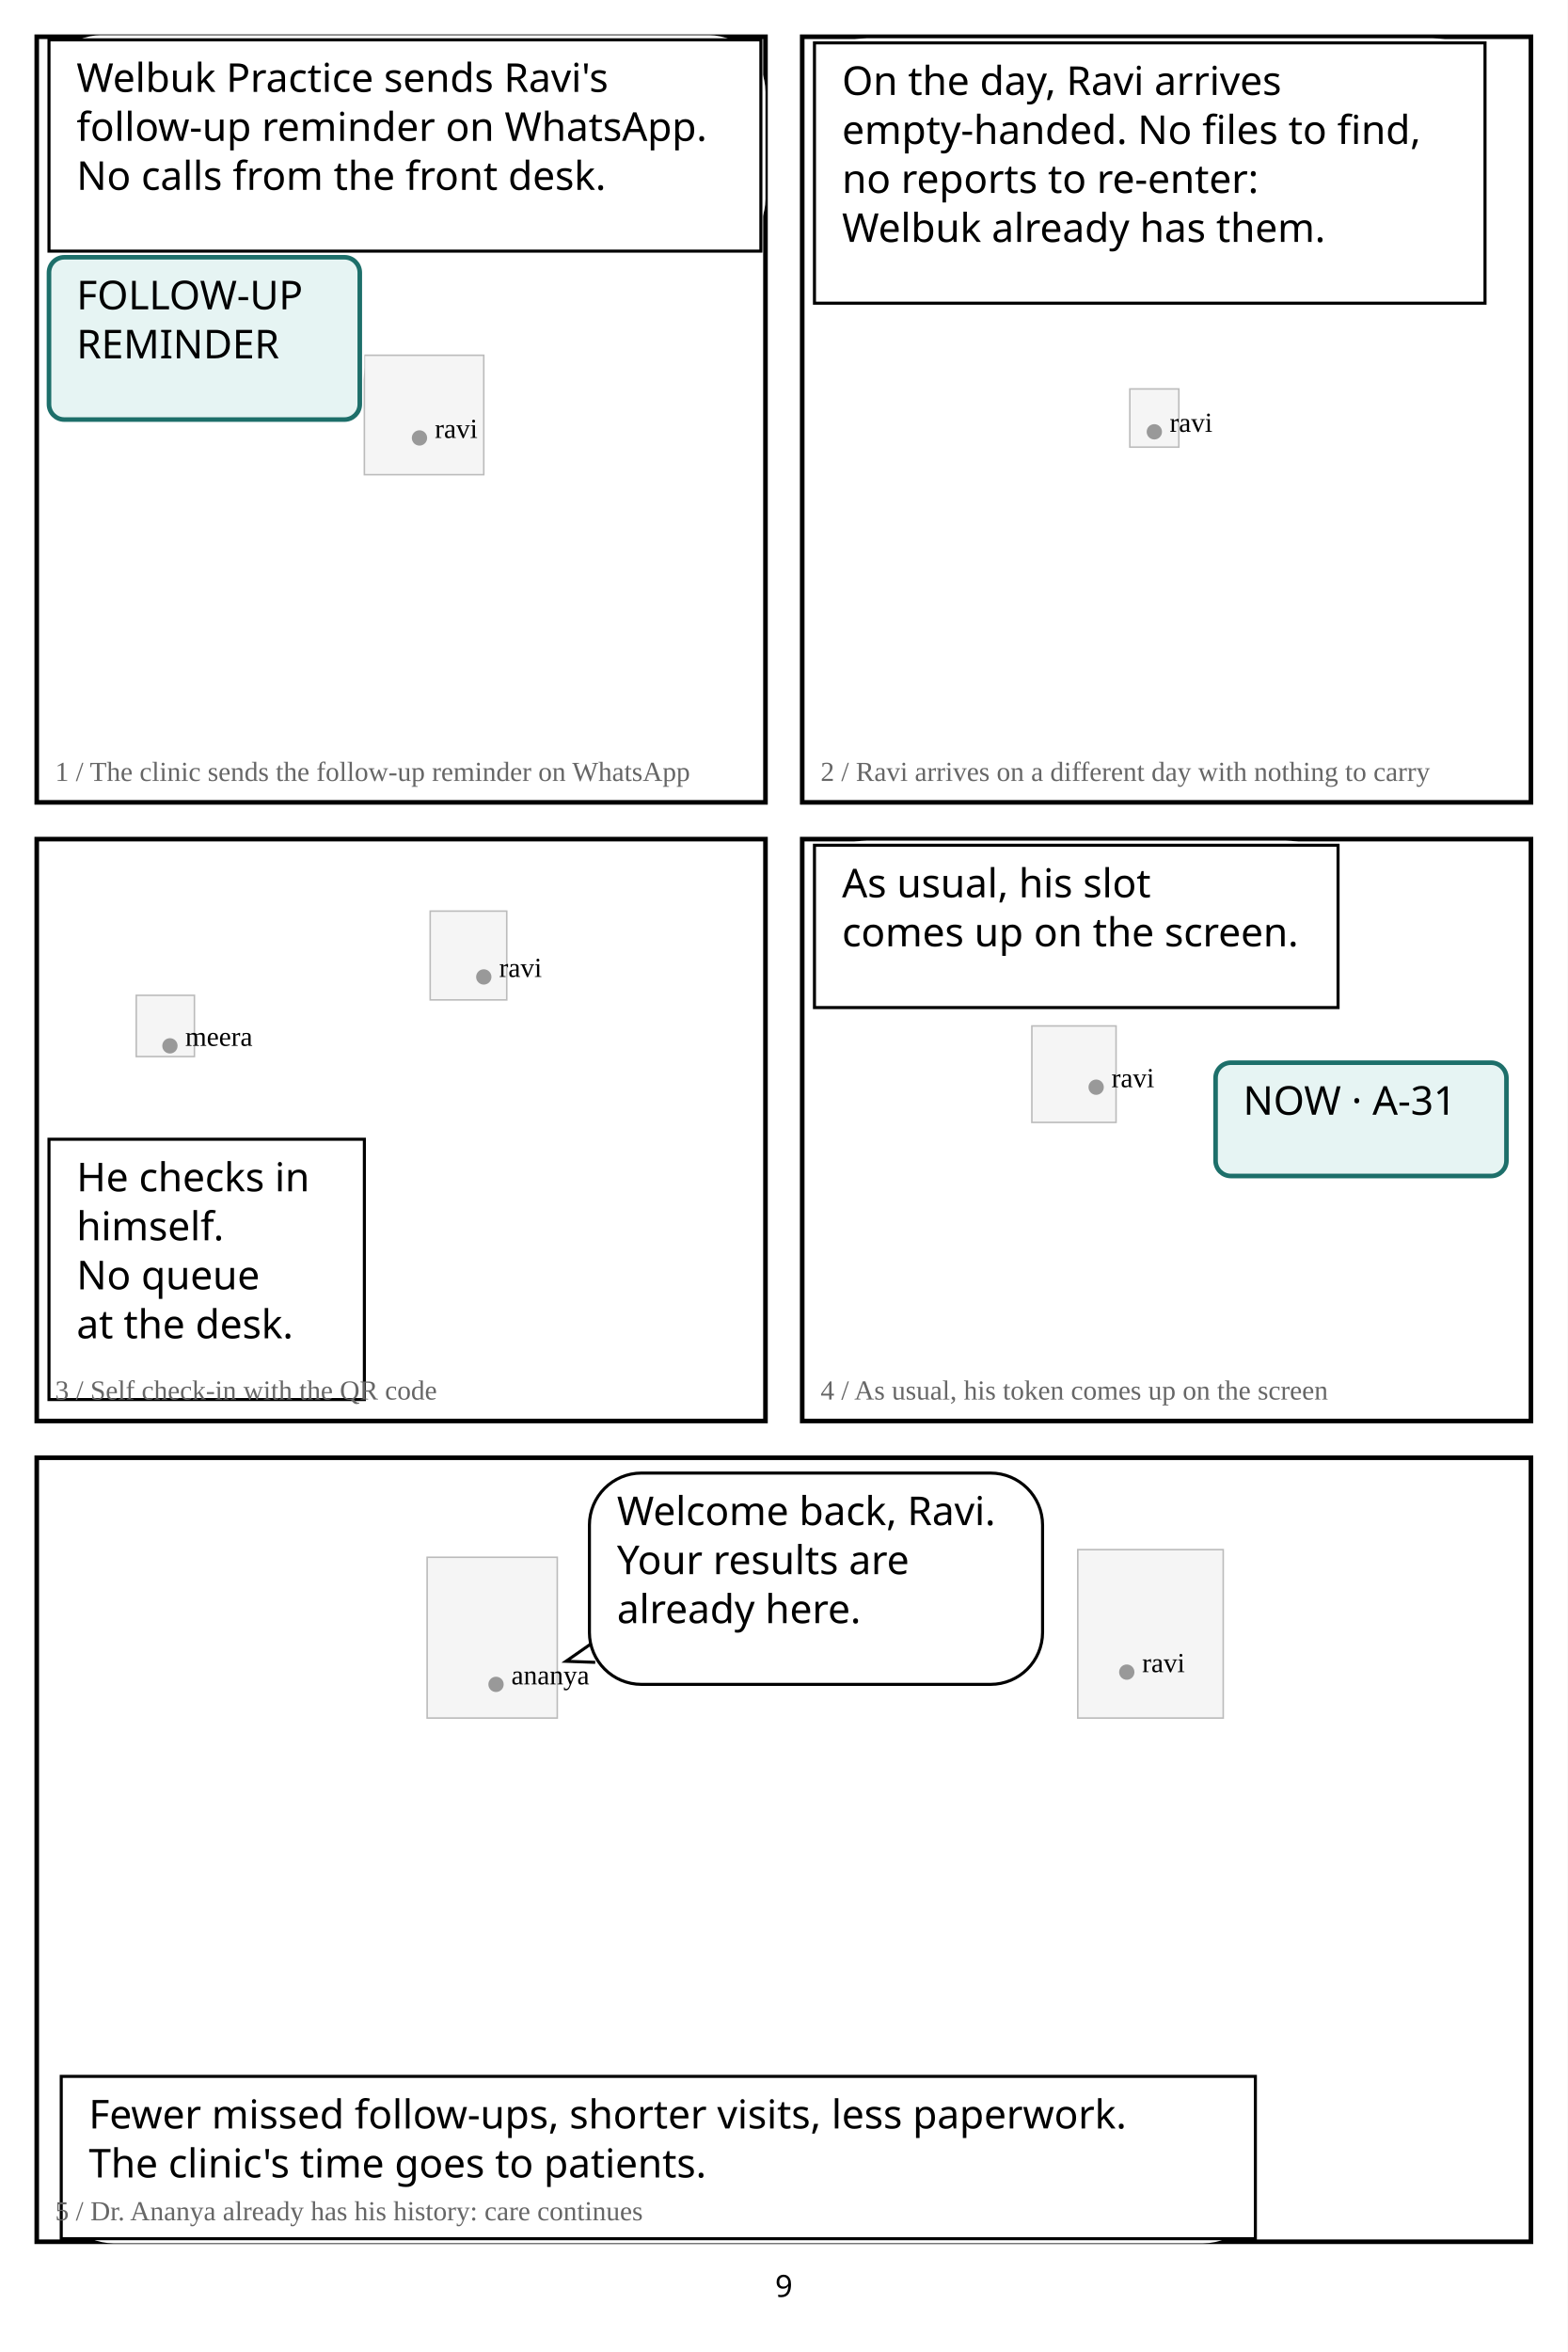
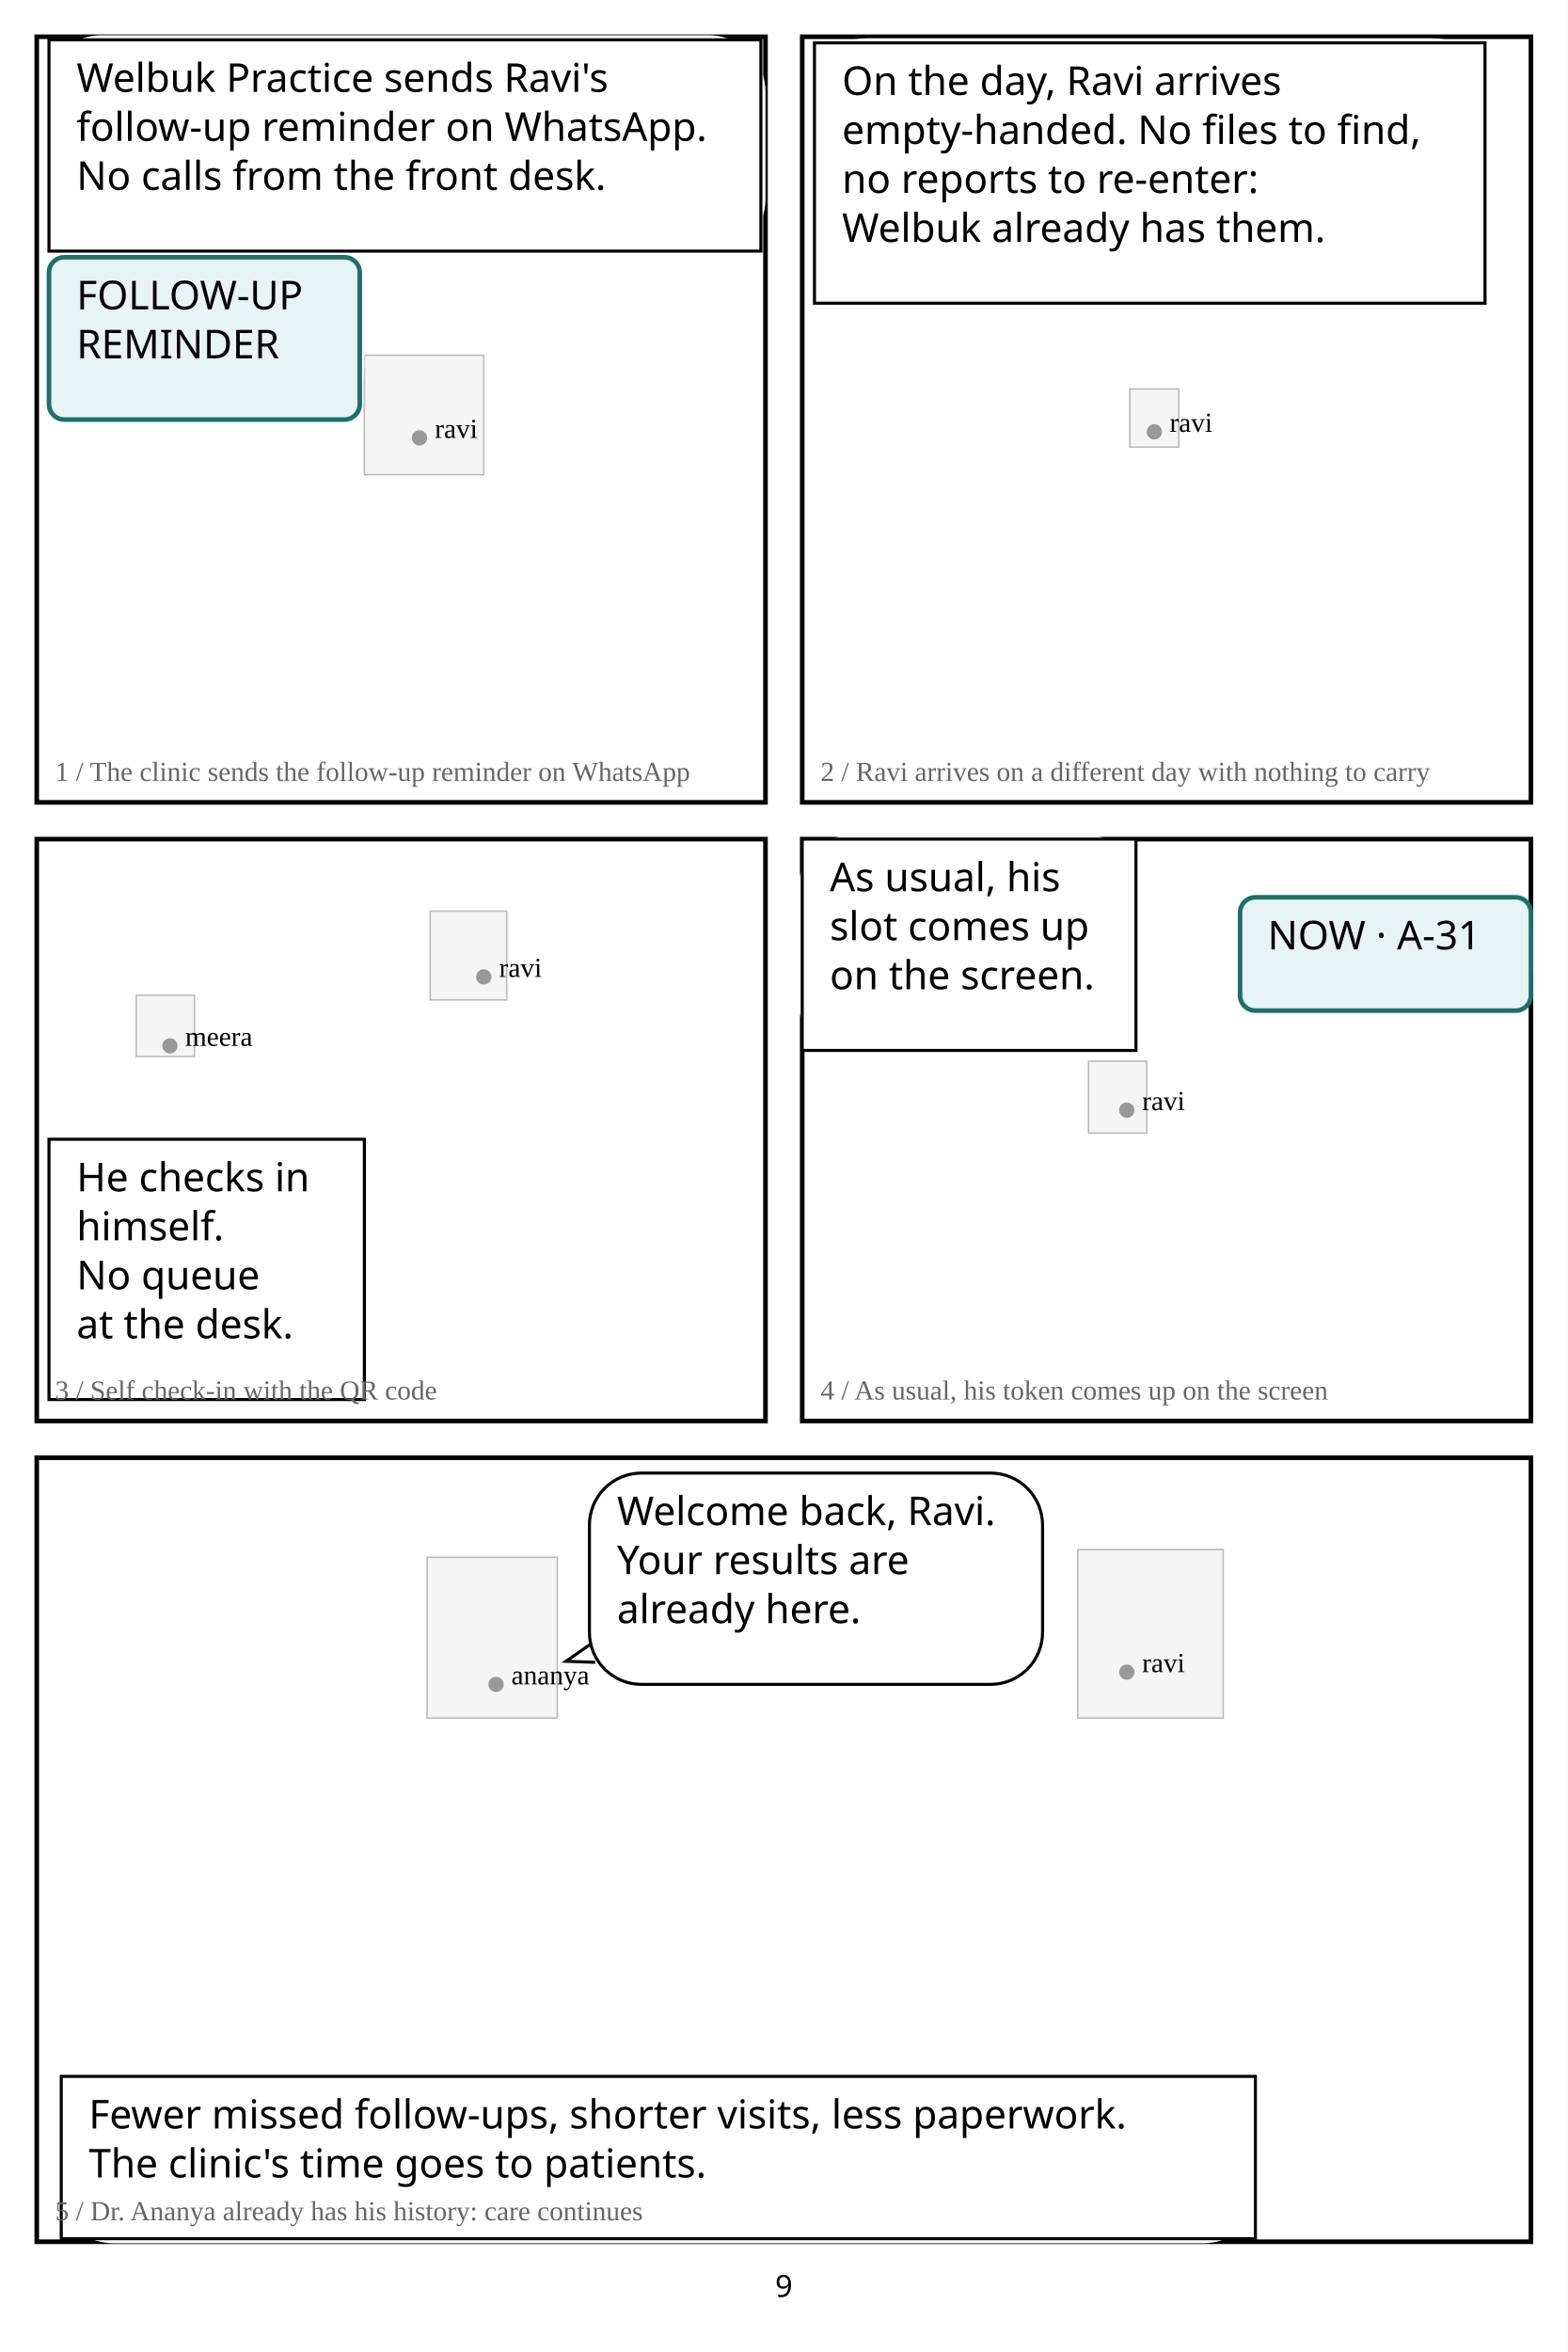
<svg xmlns="http://www.w3.org/2000/svg" width="1024" height="1536" viewBox="0 0 1024 1536">
  <rect width="1024" height="1536" fill="white" />
  <rect x="238" y="232" width="78" height="78" fill="#f5f5f5" stroke="#bbb" />
  <circle cx="274" cy="286" r="5" fill="#999" />
  <text x="284" y="286" font-size="18">ravi</text>
  <rect x="24" y="24" width="476" height="500" fill="none" stroke="black" stroke-width="3" />
  <rect x="32" y="26" width="465" height="138" rx="34" fill="white" stroke="white" stroke-width="6" />
  <rect x="32" y="168" width="203" height="106" rx="34" fill="white" stroke="white" stroke-width="6" />
  <rect x="32" y="26" width="465" height="138" fill="white" stroke="black" stroke-width="2" />
  <text x="50" y="60" font-family="Meiryo,MS Gothic,sans-serif" font-size="26" fill="black">Welbuk Practice sends Ravi's </text>
  <text x="50" y="92" font-family="Meiryo,MS Gothic,sans-serif" font-size="26" fill="black">follow-up reminder on WhatsApp. </text>
  <text x="50" y="124" font-family="Meiryo,MS Gothic,sans-serif" font-size="26" fill="black">No calls from the front desk.</text>
  <rect x="32" y="168" width="203" height="106" rx="10" fill="#e6f4f3" stroke="#1d6f6a" stroke-width="3" />
  <text x="50" y="202" font-family="Meiryo,MS Gothic,sans-serif" font-size="26" fill="black">FOLLOW-UP </text>
  <text x="50" y="234" font-family="Meiryo,MS Gothic,sans-serif" font-size="26" fill="black">REMINDER</text>
  <text x="36" y="510" font-size="18" fill="#666">1 / The clinic sends the follow-up reminder on WhatsApp</text>
  <rect x="738" y="254" width="32" height="38" fill="#f5f5f5" stroke="#bbb" />
  <circle cx="754" cy="282" r="5" fill="#999" />
  <text x="764" y="282" font-size="18">ravi</text>
  <rect x="524" y="24" width="476" height="500" fill="none" stroke="black" stroke-width="3" />
  <rect x="532" y="28" width="438" height="170" rx="34" fill="white" stroke="white" stroke-width="6" />
  <rect x="532" y="28" width="438" height="170" fill="white" stroke="black" stroke-width="2" />
  <text x="550" y="62" font-family="Meiryo,MS Gothic,sans-serif" font-size="26" fill="black">On the day, Ravi arrives </text>
  <text x="550" y="94" font-family="Meiryo,MS Gothic,sans-serif" font-size="26" fill="black">empty-handed. No files to find, </text>
  <text x="550" y="126" font-family="Meiryo,MS Gothic,sans-serif" font-size="26" fill="black">no reports to re-enter: </text>
  <text x="550" y="158" font-family="Meiryo,MS Gothic,sans-serif" font-size="26" fill="black">Welbuk already has them.</text>
  <text x="536" y="510" font-size="18" fill="#666">2 / Ravi arrives on a different day with nothing to carry</text>
  <rect x="281" y="595" width="50" height="58" fill="#f5f5f5" stroke="#bbb" />
  <circle cx="316" cy="638" r="5" fill="#999" />
  <text x="326" y="638" font-size="18">ravi</text>
  <rect x="89" y="650" width="38" height="40" fill="#f5f5f5" stroke="#bbb" />
  <circle cx="111" cy="683" r="5" fill="#999" />
  <text x="121" y="683" font-size="18">meera</text>
  <rect x="24" y="548" width="476" height="380" fill="none" stroke="black" stroke-width="3" />
  <rect x="32" y="744" width="206" height="170" rx="34" fill="white" stroke="white" stroke-width="6" />
  <rect x="32" y="744" width="206" height="170" fill="white" stroke="black" stroke-width="2" />
  <text x="50" y="778" font-family="Meiryo,MS Gothic,sans-serif" font-size="26" fill="black">He checks in </text>
  <text x="50" y="810" font-family="Meiryo,MS Gothic,sans-serif" font-size="26" fill="black">himself. </text>
  <text x="50" y="842" font-family="Meiryo,MS Gothic,sans-serif" font-size="26" fill="black">No queue </text>
  <text x="50" y="874" font-family="Meiryo,MS Gothic,sans-serif" font-size="26" fill="black">at the desk.</text>
  <text x="36" y="914" font-size="18" fill="#666">3 / Self check-in with the QR code</text>
-   <rect x="674" y="670" width="55" height="63" fill="#f5f5f5" stroke="#bbb" />
-   <circle cx="716" cy="710" r="5" fill="#999" />
-   <text x="726" y="710" font-size="18">ravi</text>
+   <rect x="711" y="693" width="38" height="47" fill="#f5f5f5" stroke="#bbb" />
+   <circle cx="736" cy="725" r="5" fill="#999" />
+   <text x="746" y="725" font-size="18">ravi</text>
  <rect x="524" y="548" width="476" height="380" fill="none" stroke="black" stroke-width="3" />
-   <rect x="532" y="552" width="342" height="106" rx="34" fill="white" stroke="white" stroke-width="6" />
-   <rect x="794" y="694" width="190" height="74" rx="34" fill="white" stroke="white" stroke-width="6" />
-   <rect x="532" y="552" width="342" height="106" fill="white" stroke="black" stroke-width="2" />
-   <text x="550" y="586" font-family="Meiryo,MS Gothic,sans-serif" font-size="26" fill="black">As usual, his slot </text>
-   <text x="550" y="618" font-family="Meiryo,MS Gothic,sans-serif" font-size="26" fill="black">comes up on the screen.</text>
-   <rect x="794" y="694" width="190" height="74" rx="10" fill="#e6f4f3" stroke="#1d6f6a" stroke-width="3" />
-   <text x="812" y="728" font-family="Meiryo,MS Gothic,sans-serif" font-size="26" fill="black">NOW · A-31</text>
+   <rect x="524" y="548" width="218" height="138" rx="34" fill="white" stroke="white" stroke-width="6" />
+   <rect x="810" y="586" width="190" height="74" rx="34" fill="white" stroke="white" stroke-width="6" />
+   <rect x="524" y="548" width="218" height="138" fill="white" stroke="black" stroke-width="2" />
+   <text x="542" y="582" font-family="Meiryo,MS Gothic,sans-serif" font-size="26" fill="black">As usual, his </text>
+   <text x="542" y="614" font-family="Meiryo,MS Gothic,sans-serif" font-size="26" fill="black">slot comes up </text>
+   <text x="542" y="646" font-family="Meiryo,MS Gothic,sans-serif" font-size="26" fill="black">on the screen.</text>
+   <rect x="810" y="586" width="190" height="74" rx="10" fill="#e6f4f3" stroke="#1d6f6a" stroke-width="3" />
+   <text x="828" y="620" font-family="Meiryo,MS Gothic,sans-serif" font-size="26" fill="black">NOW · A-31</text>
  <text x="536" y="914" font-size="18" fill="#666">4 / As usual, his token comes up on the screen</text>
  <rect x="279" y="1017" width="85" height="105" fill="#f5f5f5" stroke="#bbb" />
  <circle cx="324" cy="1100" r="5" fill="#999" />
  <text x="334" y="1100" font-size="18">ananya</text>
  <rect x="704" y="1012" width="95" height="110" fill="#f5f5f5" stroke="#bbb" />
  <circle cx="736" cy="1092" r="5" fill="#999" />
  <text x="746" y="1092" font-size="18">ravi</text>
  <rect x="24" y="952" width="976" height="512" fill="none" stroke="black" stroke-width="3" />
  <rect x="385" y="962" width="296" height="138" rx="34" fill="white" stroke="white" stroke-width="6" />
  <path d="M 388.798 1071.607 L 369.698 1084.913 L 388.798 1085.607 Z" fill="white" stroke="white" stroke-width="6" stroke-linejoin="round" />
  <rect x="40" y="1356" width="780" height="106" rx="34" fill="white" stroke="white" stroke-width="6" />
  <path data-speaker="ananya" d="M 388.798 1071.607 L 369.698 1084.913 L 388.798 1085.607" fill="white" stroke="black" stroke-width="2" />
  <rect x="385" y="962" width="296" height="138" rx="34" fill="white" stroke="black" stroke-width="2" />
  <text x="403" y="996" font-family="Meiryo,MS Gothic,sans-serif" font-size="26" fill="black">Welcome back, Ravi. </text>
  <text x="403" y="1028" font-family="Meiryo,MS Gothic,sans-serif" font-size="26" fill="black">Your results are </text>
  <text x="403" y="1060" font-family="Meiryo,MS Gothic,sans-serif" font-size="26" fill="black">already here.</text>
  <rect x="40" y="1356" width="780" height="106" fill="white" stroke="black" stroke-width="2" />
  <text x="58" y="1390" font-family="Meiryo,MS Gothic,sans-serif" font-size="26" fill="black">Fewer missed follow-ups, shorter visits, less paperwork. </text>
  <text x="58" y="1422" font-family="Meiryo,MS Gothic,sans-serif" font-size="26" fill="black">The clinic's time goes to patients.</text>
  <text x="36" y="1450" font-size="18" fill="#666">5 / Dr. Ananya already has his history: care continues</text>
  <text x="512" y="1500" text-anchor="middle" font-family="sans-serif" font-size="20">9</text>
</svg>
